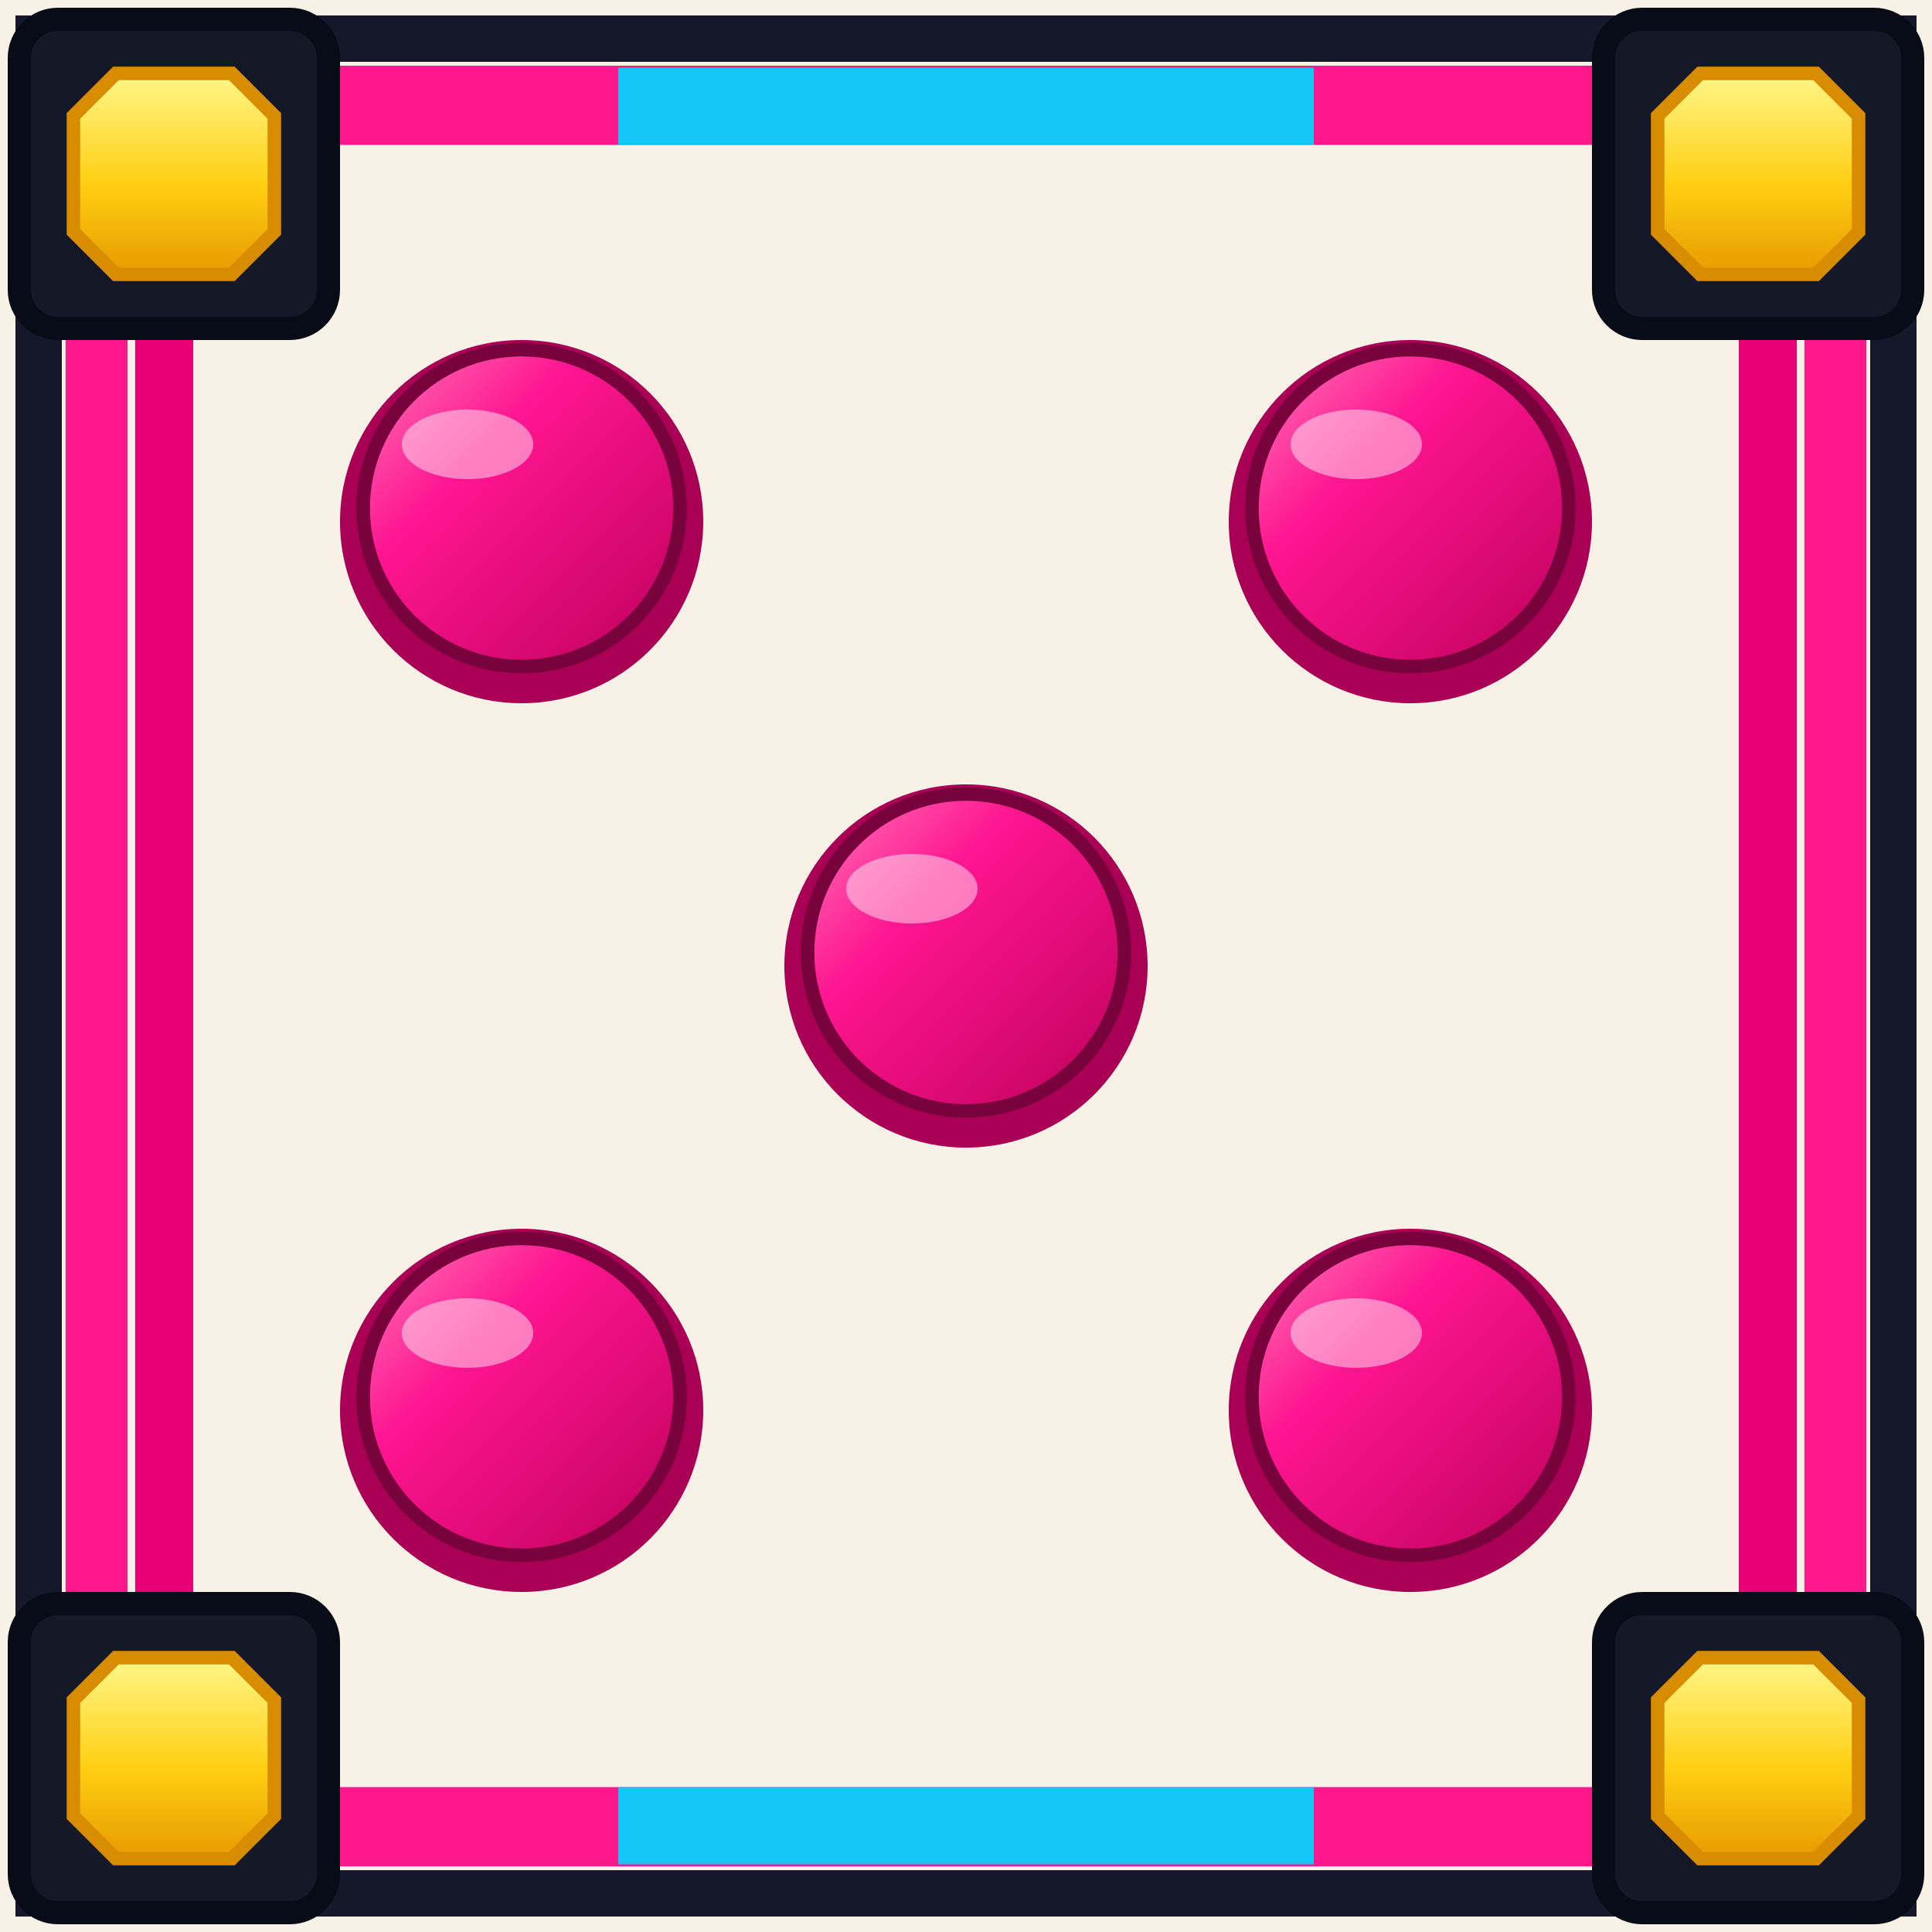
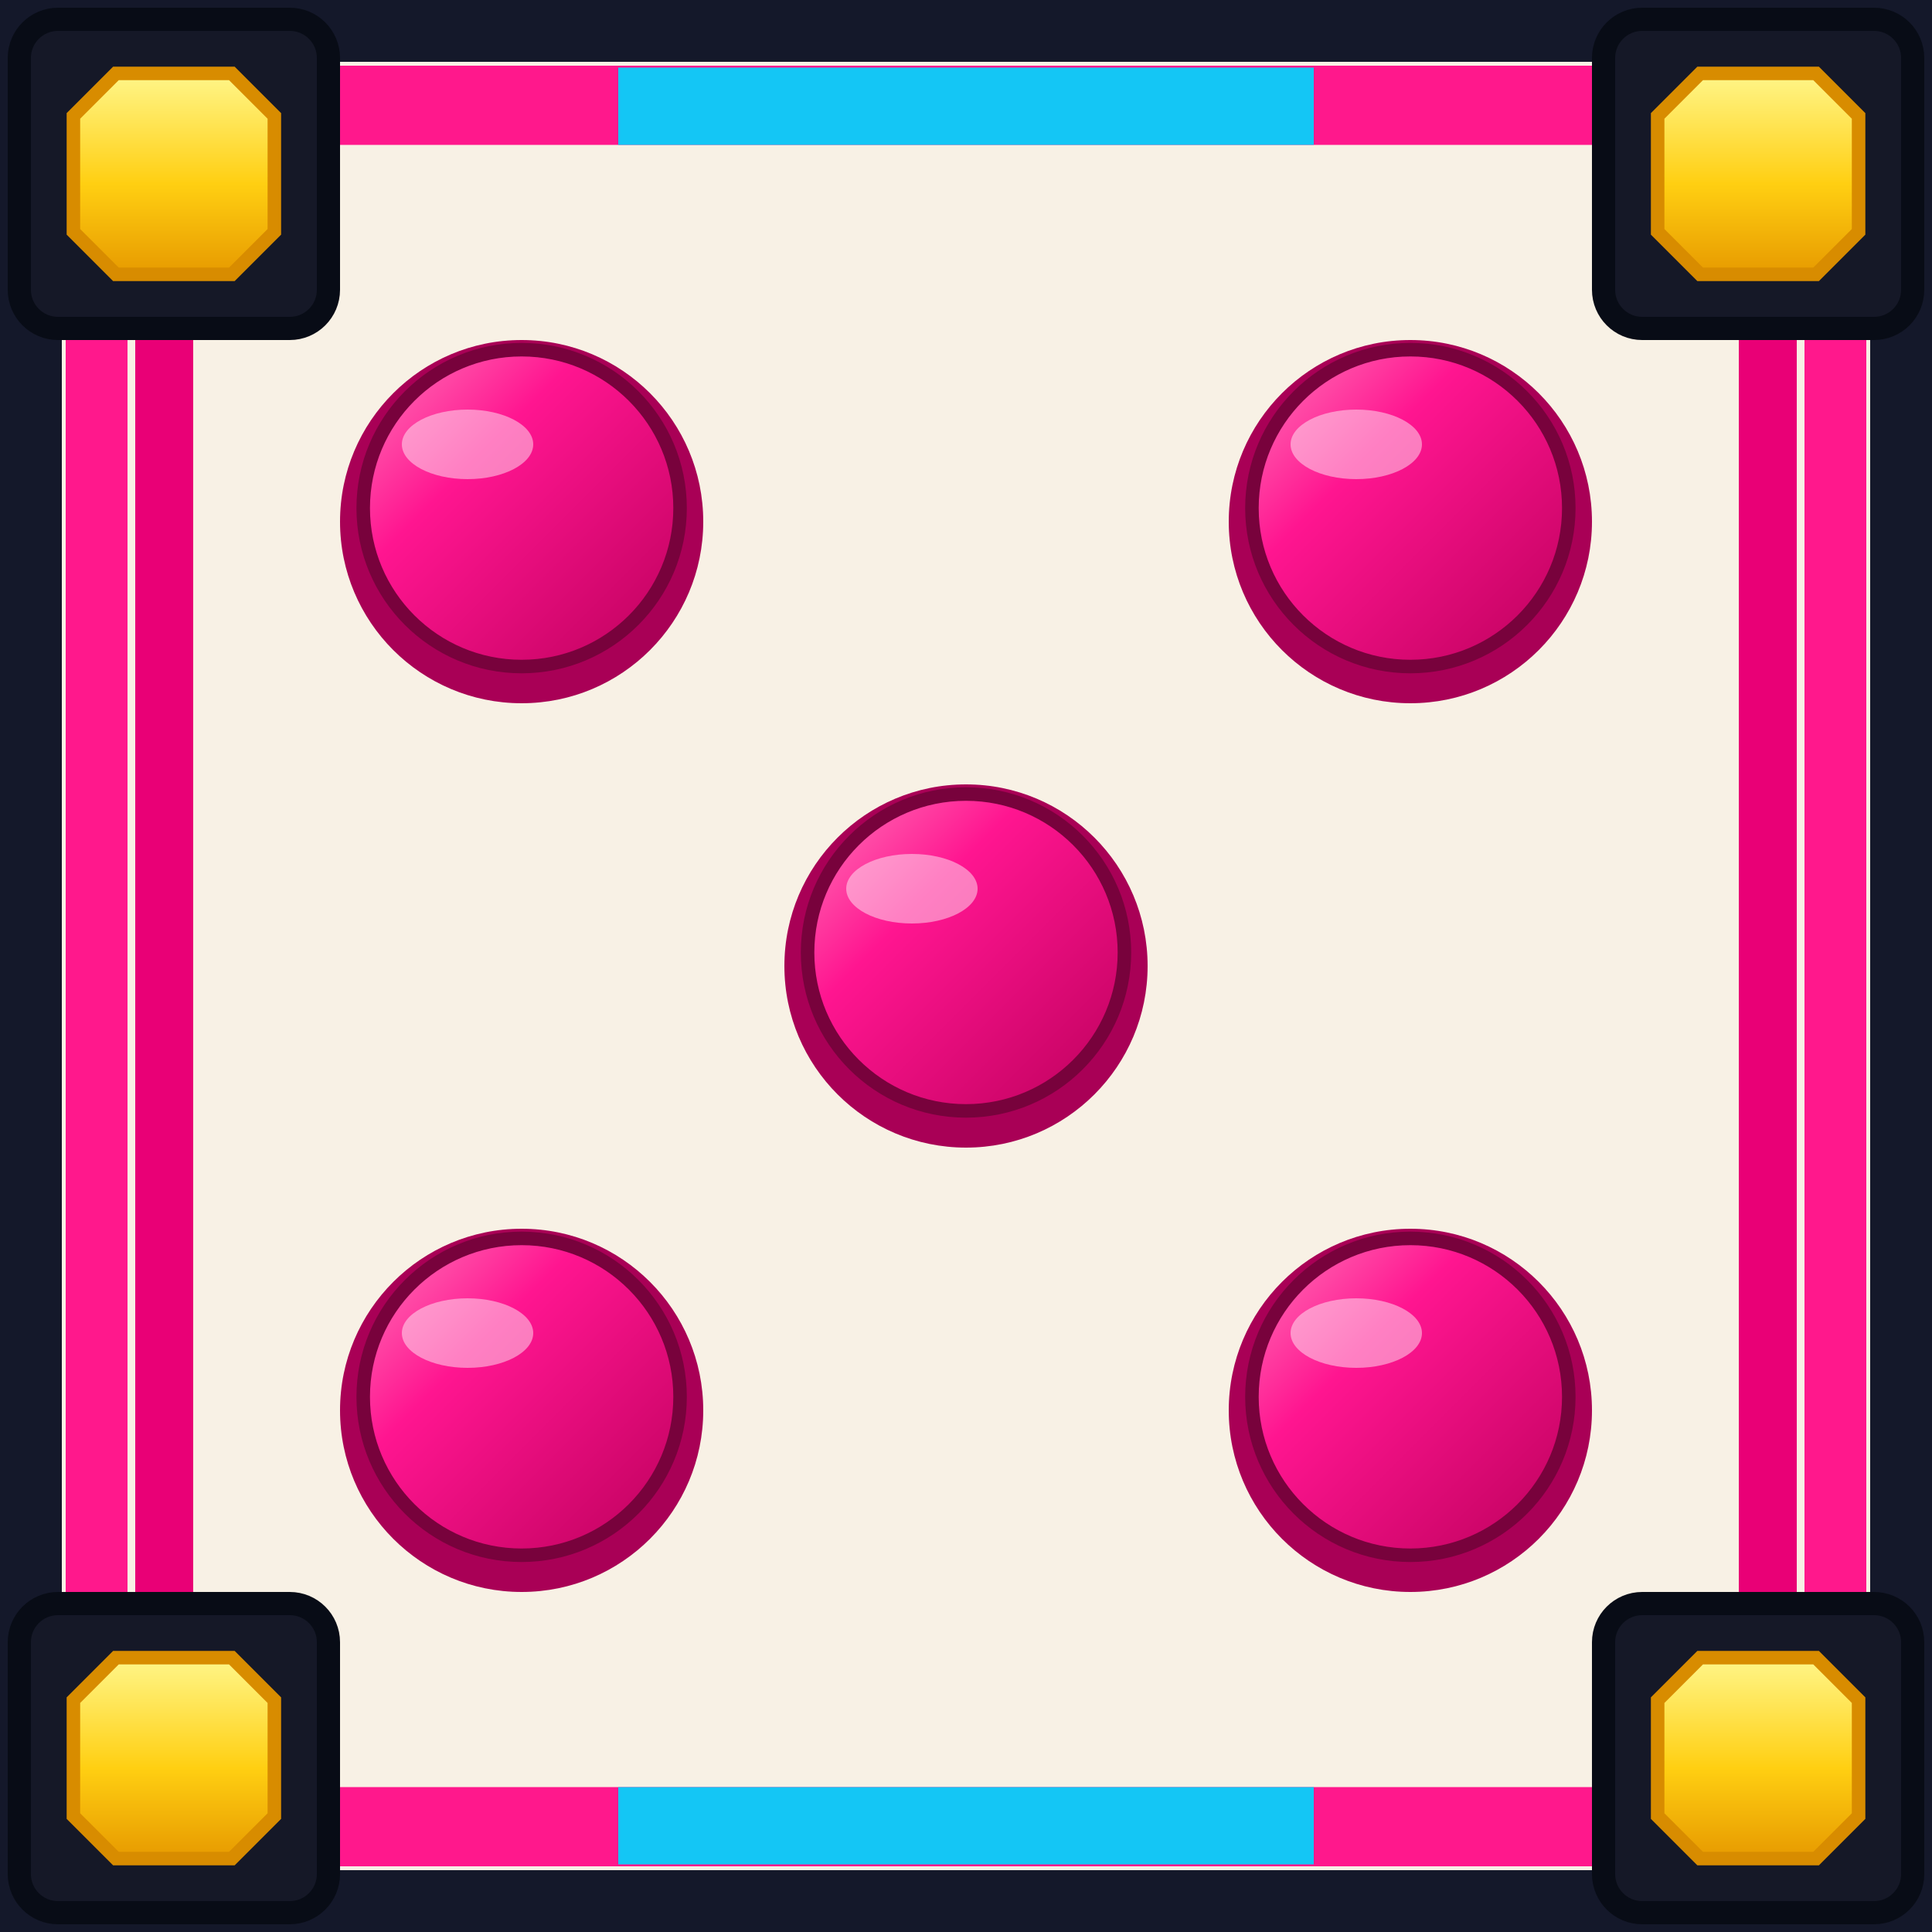
<svg xmlns="http://www.w3.org/2000/svg" width="400" height="400" viewBox="0 0 100 100" role="img" aria-label="Cara 5 del dado arcade INP PLAY">
  <defs>
    <linearGradient id="pip" x1="0" y1="0" x2="1" y2="1">
      <stop stop-color="#FF79B9" />
      <stop offset=".35" stop-color="#FF1590" />
      <stop offset="1" stop-color="#BD005C" />
    </linearGradient>
    <linearGradient id="gold" x1="0" y1="0" x2="0" y2="1">
      <stop stop-color="#FFF68A" />
      <stop offset=".55" stop-color="#FFCF12" />
      <stop offset="1" stop-color="#E79A00" />
    </linearGradient>
  </defs>
-   <rect width="100" height="100" fill="#F8F1E5" />
+   <rect width="100" height="100" fill="#14182A" />
+   <rect x="3" y="3" width="94" height="94" fill="#F8F1E5" />
  <rect x="2" y="2" width="96" height="96" fill="none" stroke="#14182A" stroke-width="2.4" />
  <rect x="5" y="5" width="90" height="90" fill="none" stroke="#FF188C" stroke-width="3.2" />
  <rect x="17" y="3.5" width="66" height="4" fill="#FF188C" />
  <rect x="32" y="3.5" width="36" height="4" fill="#14C6F5" />
  <rect x="17" y="92.5" width="66" height="4" fill="#FF188C" />
  <rect x="32" y="92.5" width="36" height="4" fill="#14C6F5" />
  <rect x="7" y="17" width="3" height="66" fill="#E90076" />
  <rect x="90" y="17" width="3" height="66" fill="#E90076" />
  <circle cx="27" cy="27" r="9.4" fill="#A90056" />
  <circle cx="27" cy="26.3" r="8.2" fill="url(#pip)" stroke="#78023C" stroke-width=".7" />
  <ellipse cx="24.2" cy="23" rx="3.4" ry="1.8" fill="#FFFFFF" opacity=".45" />
  <circle cx="73" cy="27" r="9.4" fill="#A90056" />
  <circle cx="73" cy="26.3" r="8.2" fill="url(#pip)" stroke="#78023C" stroke-width=".7" />
  <ellipse cx="70.2" cy="23" rx="3.4" ry="1.8" fill="#FFFFFF" opacity=".45" />
  <circle cx="50" cy="50" r="9.4" fill="#A90056" />
  <circle cx="50" cy="49.3" r="8.2" fill="url(#pip)" stroke="#78023C" stroke-width=".7" />
  <ellipse cx="47.2" cy="46" rx="3.4" ry="1.8" fill="#FFFFFF" opacity=".45" />
  <circle cx="27" cy="73" r="9.4" fill="#A90056" />
  <circle cx="27" cy="72.3" r="8.2" fill="url(#pip)" stroke="#78023C" stroke-width=".7" />
  <ellipse cx="24.2" cy="69" rx="3.4" ry="1.8" fill="#FFFFFF" opacity=".45" />
  <circle cx="73" cy="73" r="9.4" fill="#A90056" />
  <circle cx="73" cy="72.3" r="8.2" fill="url(#pip)" stroke="#78023C" stroke-width=".7" />
  <ellipse cx="70.2" cy="69" rx="3.4" ry="1.8" fill="#FFFFFF" opacity=".45" />
  <rect x="1" y="1" width="16" height="16" rx="2" fill="#151827" stroke="#080C16" stroke-width="1.2" />
  <path d="M6 3.8 H12 L14.2 6 V12 L12 14.2 H6 L3.8 12 V6 Z" fill="url(#gold)" stroke="#D88C00" stroke-width=".7" />
  <rect x="83" y="1" width="16" height="16" rx="2" fill="#151827" stroke="#080C16" stroke-width="1.2" />
  <path d="M88 3.8 H94 L96.2 6 V12 L94 14.2 H88 L85.8 12 V6 Z" fill="url(#gold)" stroke="#D88C00" stroke-width=".7" />
  <rect x="1" y="83" width="16" height="16" rx="2" fill="#151827" stroke="#080C16" stroke-width="1.2" />
  <path d="M6 85.8 H12 L14.2 88 V94 L12 96.2 H6 L3.8 94 V88 Z" fill="url(#gold)" stroke="#D88C00" stroke-width=".7" />
  <rect x="83" y="83" width="16" height="16" rx="2" fill="#151827" stroke="#080C16" stroke-width="1.2" />
  <path d="M88 85.8 H94 L96.2 88 V94 L94 96.2 H88 L85.8 94 V88 Z" fill="url(#gold)" stroke="#D88C00" stroke-width=".7" />
</svg>
